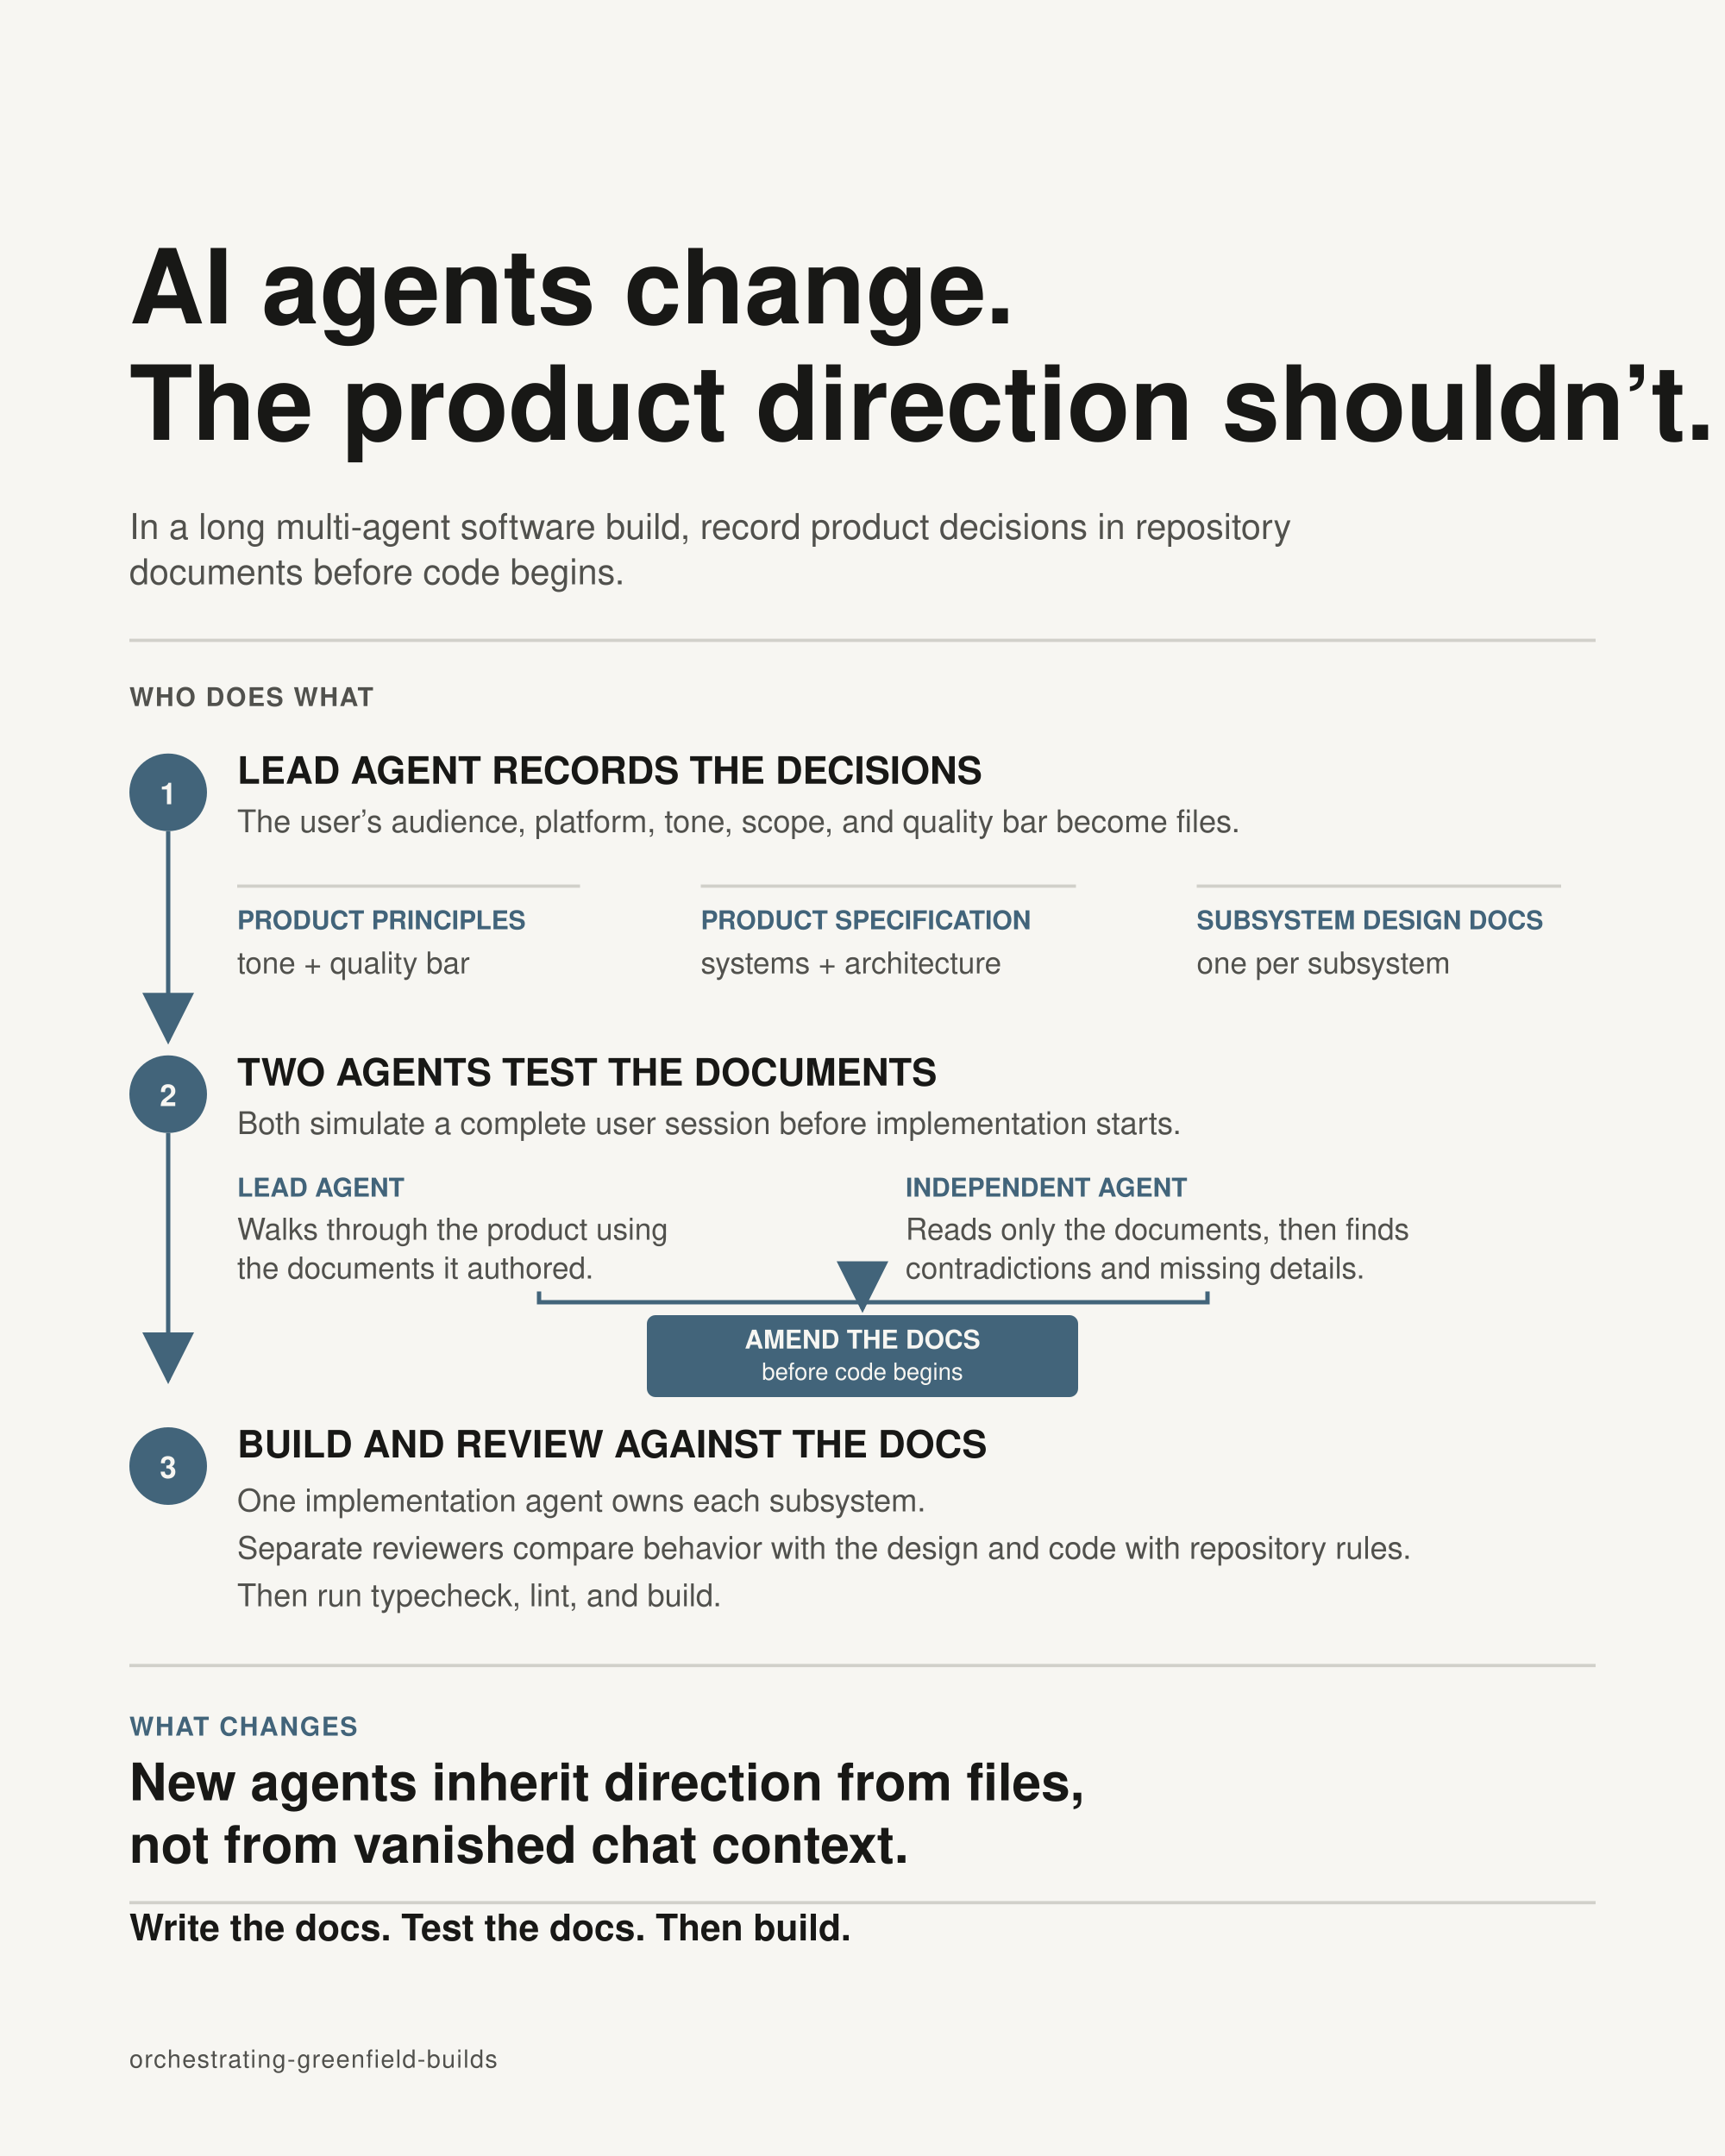
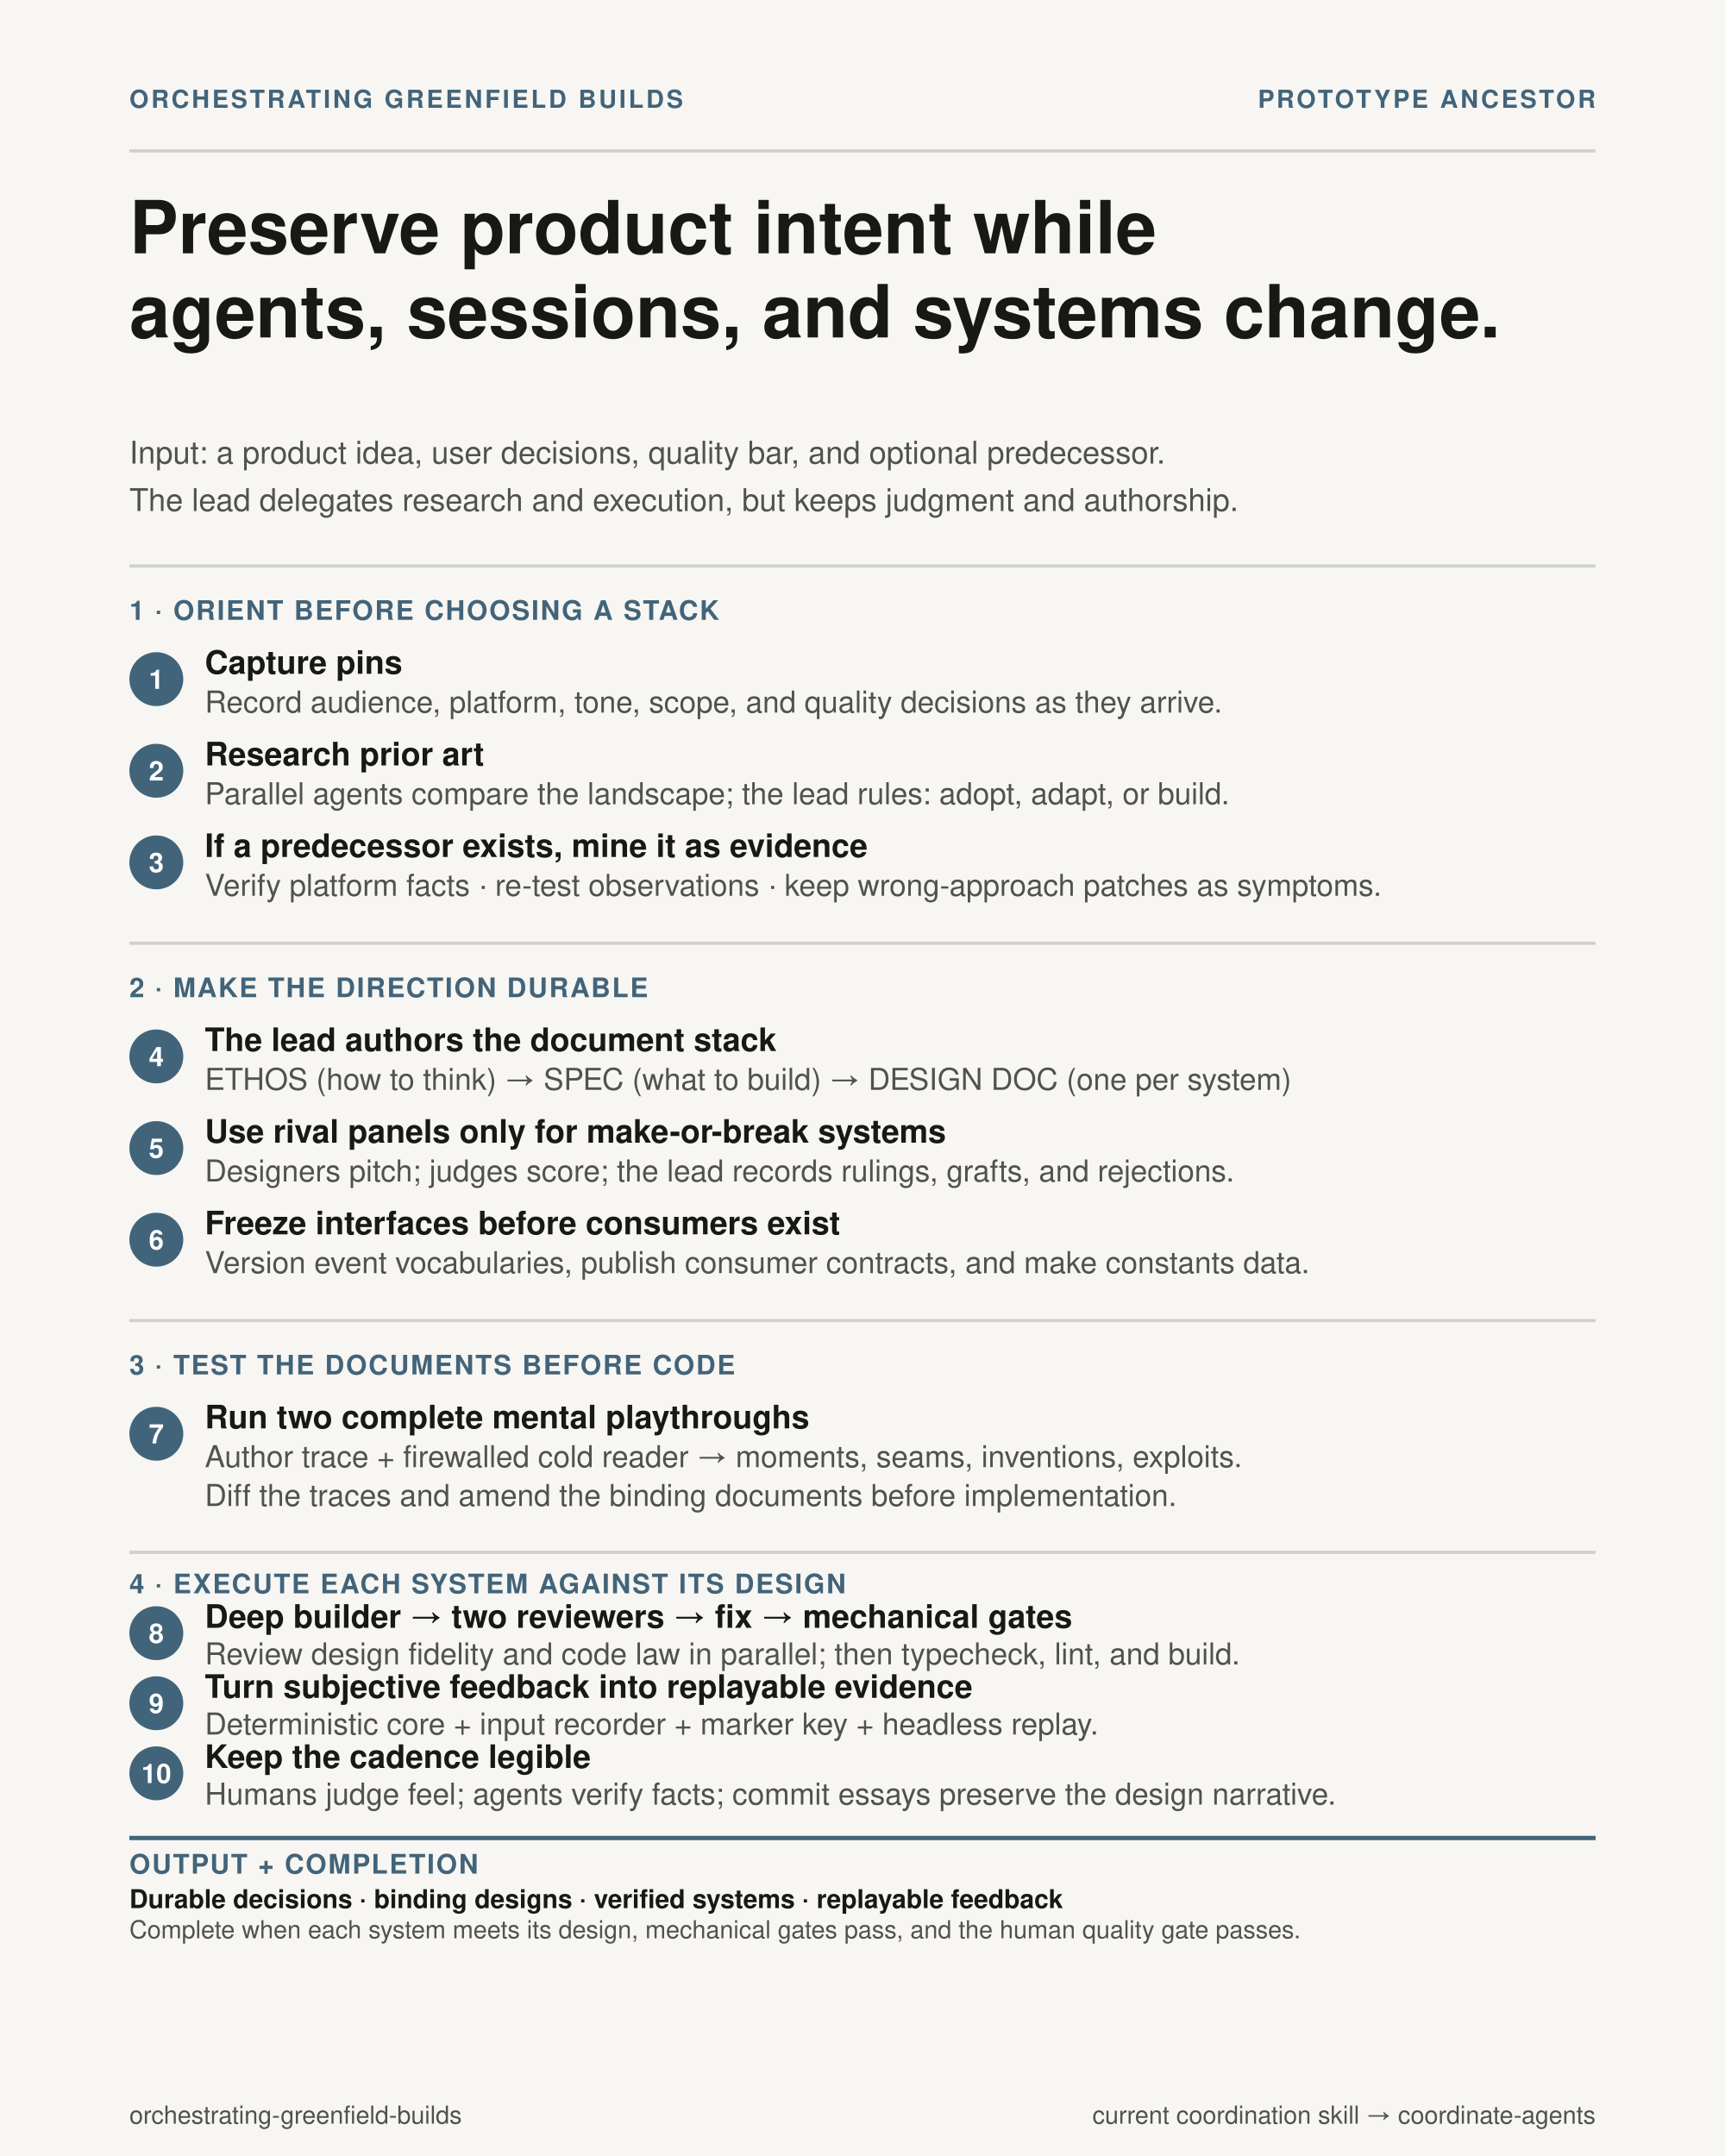
- <svg xmlns="http://www.w3.org/2000/svg" width="1600" height="2000" viewBox="0 0 1600 2000" role="img" aria-labelledby="svg-title svg-desc">
-   <defs>
-     <style>
-       .sans { font-family: Helvetica, Arial, sans-serif; }
-       .primary { fill: #181816; }
-       .secondary { fill: #51514d; }
-       .accent { fill: #42647a; }
-       .rule { stroke: #d1d0ca; stroke-width: 3; }
-       .flow { fill: none; stroke: #42647a; stroke-width: 4; }
-     </style>
-     <marker id="arrow-blue" markerWidth="14" markerHeight="14" refX="12" refY="7" orient="auto" markerUnits="strokeWidth">
-       <path d="M1,1 L13,7 L1,13 Z" fill="#42647a" />
-     </marker>
-   </defs>
+ <svg xmlns="http://www.w3.org/2000/svg" width="1600" height="2000" viewBox="0 0 1600 2000" role="img" aria-labelledby="title desc">
  <rect width="1600" height="2000" fill="#f7f6f2" />
-   <g id="headline" class="sans">
-     <text x="120" y="300" class="primary" font-size="96" font-weight="700">
-       <tspan x="120" dy="0">AI agents change.</tspan>
-       <tspan x="120" dy="108">The product direction shouldn’t.</tspan>
-     </text>
-     <text x="120" y="500" class="secondary" font-size="33">
-       <tspan x="120" dy="0">In a long multi-agent software build, record product decisions in repository</tspan>
-       <tspan x="120" dy="42">documents before code begins.</tspan>
-     </text>
-     <line x1="120" y1="594" x2="1480" y2="594" class="rule" />
-   </g>
-   <g id="method" class="sans">
-     <text x="120" y="655" class="secondary" font-size="24" font-weight="700" letter-spacing="1.4">WHO DOES WHAT</text>
-     <circle cx="156" cy="735" r="36" fill="#42647a" />
-     <text x="156" y="746" text-anchor="middle" fill="#f7f6f2" font-size="28" font-weight="700">1</text>
-     <text x="220" y="727" class="primary" font-size="35" font-weight="700">LEAD AGENT RECORDS THE DECISIONS</text>
-     <text x="220" y="772" class="secondary" font-size="29">The user’s audience, platform, tone, scope, and quality bar become files.</text>
-     <line x1="220" y1="822" x2="538" y2="822" class="rule" />
-     <text x="220" y="862" class="accent" font-size="24" font-weight="700">PRODUCT PRINCIPLES</text>
-     <text x="220" y="903" class="secondary" font-size="28">tone + quality bar</text>
-     <line x1="650" y1="822" x2="998" y2="822" class="rule" />
-     <text x="650" y="862" class="accent" font-size="24" font-weight="700">PRODUCT SPECIFICATION</text>
-     <text x="650" y="903" class="secondary" font-size="28">systems + architecture</text>
-     <line x1="1110" y1="822" x2="1448" y2="822" class="rule" />
-     <text x="1110" y="862" class="accent" font-size="24" font-weight="700">SUBSYSTEM DESIGN DOCS</text>
-     <text x="1110" y="903" class="secondary" font-size="28">one per subsystem</text>
-     <line x1="156" y1="771" x2="156" y2="965" class="flow" marker-end="url(#arrow-blue)" />
-     <circle cx="156" cy="1015" r="36" fill="#42647a" />
-     <text x="156" y="1026" text-anchor="middle" fill="#f7f6f2" font-size="28" font-weight="700">2</text>
-     <text x="220" y="1007" class="primary" font-size="35" font-weight="700">TWO AGENTS TEST THE DOCUMENTS</text>
-     <text x="220" y="1052" class="secondary" font-size="29">Both simulate a complete user session before implementation starts.</text>
-     <text x="220" y="1110" class="accent" font-size="24" font-weight="700">LEAD AGENT</text>
-     <text x="220" y="1150" class="secondary" font-size="28">
-       <tspan x="220" dy="0">Walks through the product using</tspan>
-       <tspan x="220" dy="36">the documents it authored.</tspan>
-     </text>
-     <text x="840" y="1110" class="accent" font-size="24" font-weight="700">INDEPENDENT AGENT</text>
-     <text x="840" y="1150" class="secondary" font-size="28">
-       <tspan x="840" dy="0">Reads only the documents, then finds</tspan>
-       <tspan x="840" dy="36">contradictions and missing details.</tspan>
-     </text>
-     <path d="M500 1198 L500 1208 L800 1208 M1120 1198 L1120 1208 L800 1208 L800 1214" class="flow" marker-end="url(#arrow-blue)" />
-     <rect x="600" y="1220" width="400" height="76" rx="8" fill="#42647a" />
-     <text x="800" y="1251" text-anchor="middle" fill="#f7f6f2" font-size="24" font-weight="700">AMEND THE DOCS</text>
-     <text x="800" y="1280" text-anchor="middle" fill="#f7f6f2" font-size="22">before code begins</text>
-     <line x1="156" y1="1051" x2="156" y2="1280" class="flow" marker-end="url(#arrow-blue)" />
-     <circle cx="156" cy="1360" r="36" fill="#42647a" />
-     <text x="156" y="1371" text-anchor="middle" fill="#f7f6f2" font-size="28" font-weight="700">3</text>
-     <text x="220" y="1352" class="primary" font-size="35" font-weight="700">BUILD AND REVIEW AGAINST THE DOCS</text>
-     <text x="220" y="1402" class="secondary" font-size="29">One implementation agent owns each subsystem.</text>
-     <text x="220" y="1446" class="secondary" font-size="29">Separate reviewers compare behavior with the design and code with repository rules.</text>
-     <text x="220" y="1490" class="secondary" font-size="29">Then run typecheck, lint, and build.</text>
-   </g>
-   <g id="result" class="sans">
-     <line x1="120" y1="1545" x2="1480" y2="1545" class="rule" />
-     <text x="120" y="1610" class="accent" font-size="24" font-weight="700" letter-spacing="1.4">WHAT CHANGES</text>
-     <text x="120" y="1670" class="primary" font-size="48" font-weight="700">
-       <tspan x="120" dy="0">New agents inherit direction from files,</tspan>
-       <tspan x="120" dy="58">not from vanished chat context.</tspan>
-     </text>
-     <line x1="120" y1="1765" x2="1480" y2="1765" class="rule" />
-     <text x="120" y="1800" class="primary" font-size="34" font-weight="700">Write the docs. Test the docs. Then build.</text>
-   </g>
-   <g id="identity" class="sans">
-     <text x="120" y="1918" class="secondary" font-size="23" letter-spacing="1.1">orchestrating-greenfield-builds</text>
-   </g>
+   <style>
+     .sans { font-family: Helvetica, Arial, sans-serif; fill: #181816; }
+     .mono { font-family: Menlo, Consolas, monospace; fill: #181816; }
+     .meta { font-size: 23px; font-weight: 700; letter-spacing: 2.3px; fill: #42647a; }
+     .headline { font-size: 68px; font-weight: 700; }
+     .subhead { font-size: 29px; fill: #51514d; }
+     .stage { font-size: 25px; font-weight: 700; letter-spacing: 1.5px; fill: #42647a; }
+     .step { font-size: 30px; font-weight: 700; }
+     .body { font-size: 28px; fill: #51514d; }
+     .small { font-size: 23px; fill: #51514d; }
+     .token { font-size: 24px; font-weight: 700; }
+     .num { font-size: 25px; font-weight: 700; fill: #ffffff; text-anchor: middle; }
+     .rule { stroke: #d1d0ca; stroke-width: 3; }
+     .accent-rule { stroke: #42647a; stroke-width: 4; }
+   </style>
+   <text x="120" y="100" class="sans meta">ORCHESTRATING GREENFIELD BUILDS</text>
+   <text x="1480" y="100" class="sans meta" text-anchor="end">PROTOTYPE ANCESTOR</text>
+   <line x1="120" y1="140" x2="1480" y2="140" class="rule" />
+   <text x="120" y="235" class="sans headline">
+     <tspan x="120" dy="0">Preserve product intent while</tspan>
+     <tspan x="120" dy="78">agents, sessions, and systems change.</tspan>
+   </text>
+   <text x="120" y="430" class="sans subhead">Input: a product idea, user decisions, quality bar, and optional predecessor.</text>
+   <text x="120" y="474" class="sans subhead">The lead delegates research and execution, but keeps judgment and authorship.</text>
+   <line x1="120" y1="525" x2="1480" y2="525" class="rule" />
+   <text x="120" y="575" class="sans stage">1 · ORIENT BEFORE CHOOSING A STACK</text>
+   <circle cx="145" cy="630" r="25" fill="#42647a" />
+   <text x="145" y="639" class="sans num">1</text>
+   <text x="190" y="625" class="sans step">Capture pins</text>
+   <text x="190" y="661" class="sans body">Record audience, platform, tone, scope, and quality decisions as they arrive.</text>
+   <circle cx="145" cy="715" r="25" fill="#42647a" />
+   <text x="145" y="724" class="sans num">2</text>
+   <text x="190" y="710" class="sans step">Research prior art</text>
+   <text x="190" y="746" class="sans body">Parallel agents compare the landscape; the lead rules: adopt, adapt, or build.</text>
+   <circle cx="145" cy="800" r="25" fill="#42647a" />
+   <text x="145" y="809" class="sans num">3</text>
+   <text x="190" y="795" class="sans step">If a predecessor exists, mine it as evidence</text>
+   <text x="190" y="831" class="sans body">Verify platform facts · re-test observations · keep wrong-approach patches as symptoms.</text>
+   <line x1="120" y1="875" x2="1480" y2="875" class="rule" />
+   <text x="120" y="925" class="sans stage">2 · MAKE THE DIRECTION DURABLE</text>
+   <circle cx="145" cy="980" r="25" fill="#42647a" />
+   <text x="145" y="989" class="sans num">4</text>
+   <text x="190" y="975" class="sans step">The lead authors the document stack</text>
+   <text x="190" y="1011" class="sans body">ETHOS (how to think) → SPEC (what to build) → DESIGN DOC (one per system)</text>
+   <circle cx="145" cy="1065" r="25" fill="#42647a" />
+   <text x="145" y="1074" class="sans num">5</text>
+   <text x="190" y="1060" class="sans step">Use rival panels only for make-or-break systems</text>
+   <text x="190" y="1096" class="sans body">Designers pitch; judges score; the lead records rulings, grafts, and rejections.</text>
+   <circle cx="145" cy="1150" r="25" fill="#42647a" />
+   <text x="145" y="1159" class="sans num">6</text>
+   <text x="190" y="1145" class="sans step">Freeze interfaces before consumers exist</text>
+   <text x="190" y="1181" class="sans body">Version event vocabularies, publish consumer contracts, and make constants data.</text>
+   <line x1="120" y1="1225" x2="1480" y2="1225" class="rule" />
+   <text x="120" y="1275" class="sans stage">3 · TEST THE DOCUMENTS BEFORE CODE</text>
+   <circle cx="145" cy="1330" r="25" fill="#42647a" />
+   <text x="145" y="1339" class="sans num">7</text>
+   <text x="190" y="1325" class="sans step">Run two complete mental playthroughs</text>
+   <text x="190" y="1361" class="sans body">Author trace + firewalled cold reader → moments, seams, inventions, exploits.</text>
+   <text x="190" y="1397" class="sans body">Diff the traces and amend the binding documents before implementation.</text>
+   <line x1="120" y1="1440" x2="1480" y2="1440" class="rule" />
+   <text x="120" y="1478" class="sans stage">4 · EXECUTE EACH SYSTEM AGAINST ITS DESIGN</text>
+   <circle cx="145" cy="1515" r="25" fill="#42647a" />
+   <text x="145" y="1524" class="sans num">8</text>
+   <text x="190" y="1510" class="sans step">Deep builder → two reviewers → fix → mechanical gates</text>
+   <text x="190" y="1544" class="sans body">Review design fidelity and code law in parallel; then typecheck, lint, and build.</text>
+   <circle cx="145" cy="1580" r="25" fill="#42647a" />
+   <text x="145" y="1589" class="sans num">9</text>
+   <text x="190" y="1575" class="sans step">Turn subjective feedback into replayable evidence</text>
+   <text x="190" y="1609" class="sans body">Deterministic core + input recorder + marker key + headless replay.</text>
+   <circle cx="145" cy="1645" r="25" fill="#42647a" />
+   <text x="145" y="1654" class="sans num">10</text>
+   <text x="190" y="1640" class="sans step">Keep the cadence legible</text>
+   <text x="190" y="1674" class="sans body">Humans judge feel; agents verify facts; commit essays preserve the design narrative.</text>
+   <line x1="120" y1="1705" x2="1480" y2="1705" class="accent-rule" />
+   <text x="120" y="1738" class="sans stage">OUTPUT + COMPLETION</text>
+   <text x="120" y="1770" class="sans token">Durable decisions · binding designs · verified systems · replayable feedback</text>
+   <text x="120" y="1798" class="sans small">Complete when each system meets its design, mechanical gates pass, and the human quality gate passes.</text>
+   <text x="120" y="1970" class="sans small">orchestrating-greenfield-builds</text>
+   <text x="1480" y="1970" class="sans small" text-anchor="end">current coordination skill → coordinate-agents</text>
</svg>
